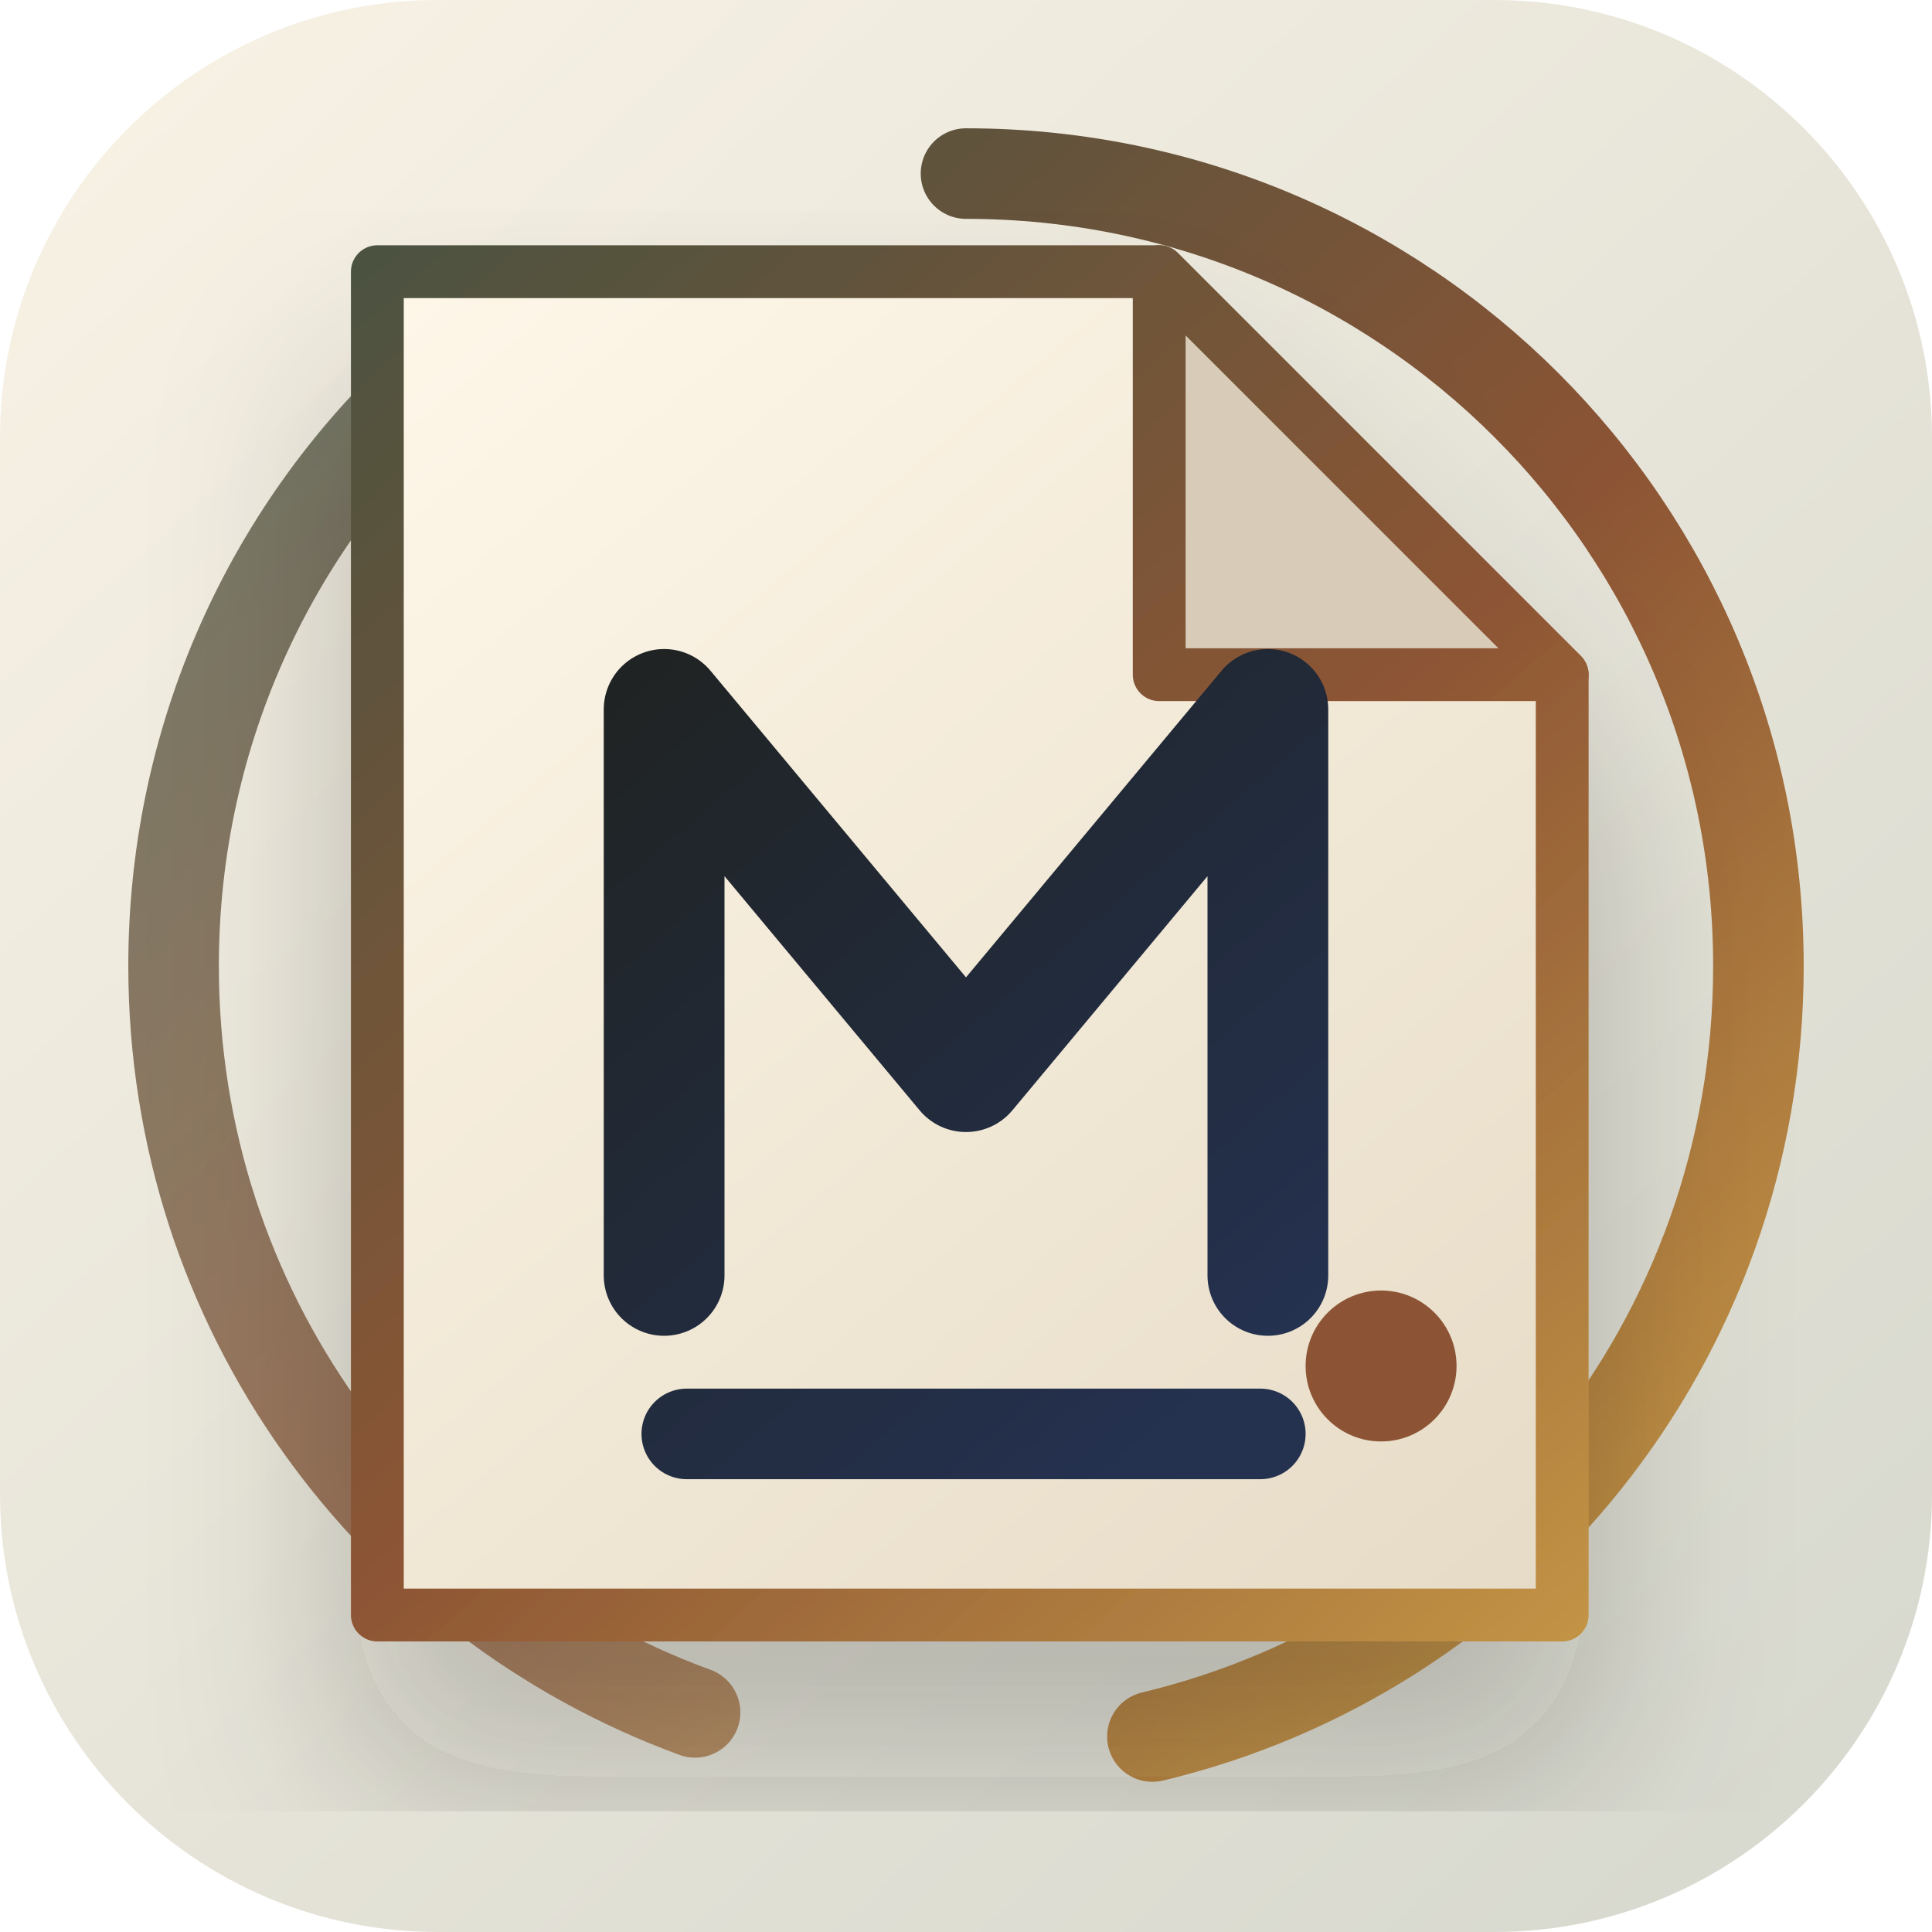
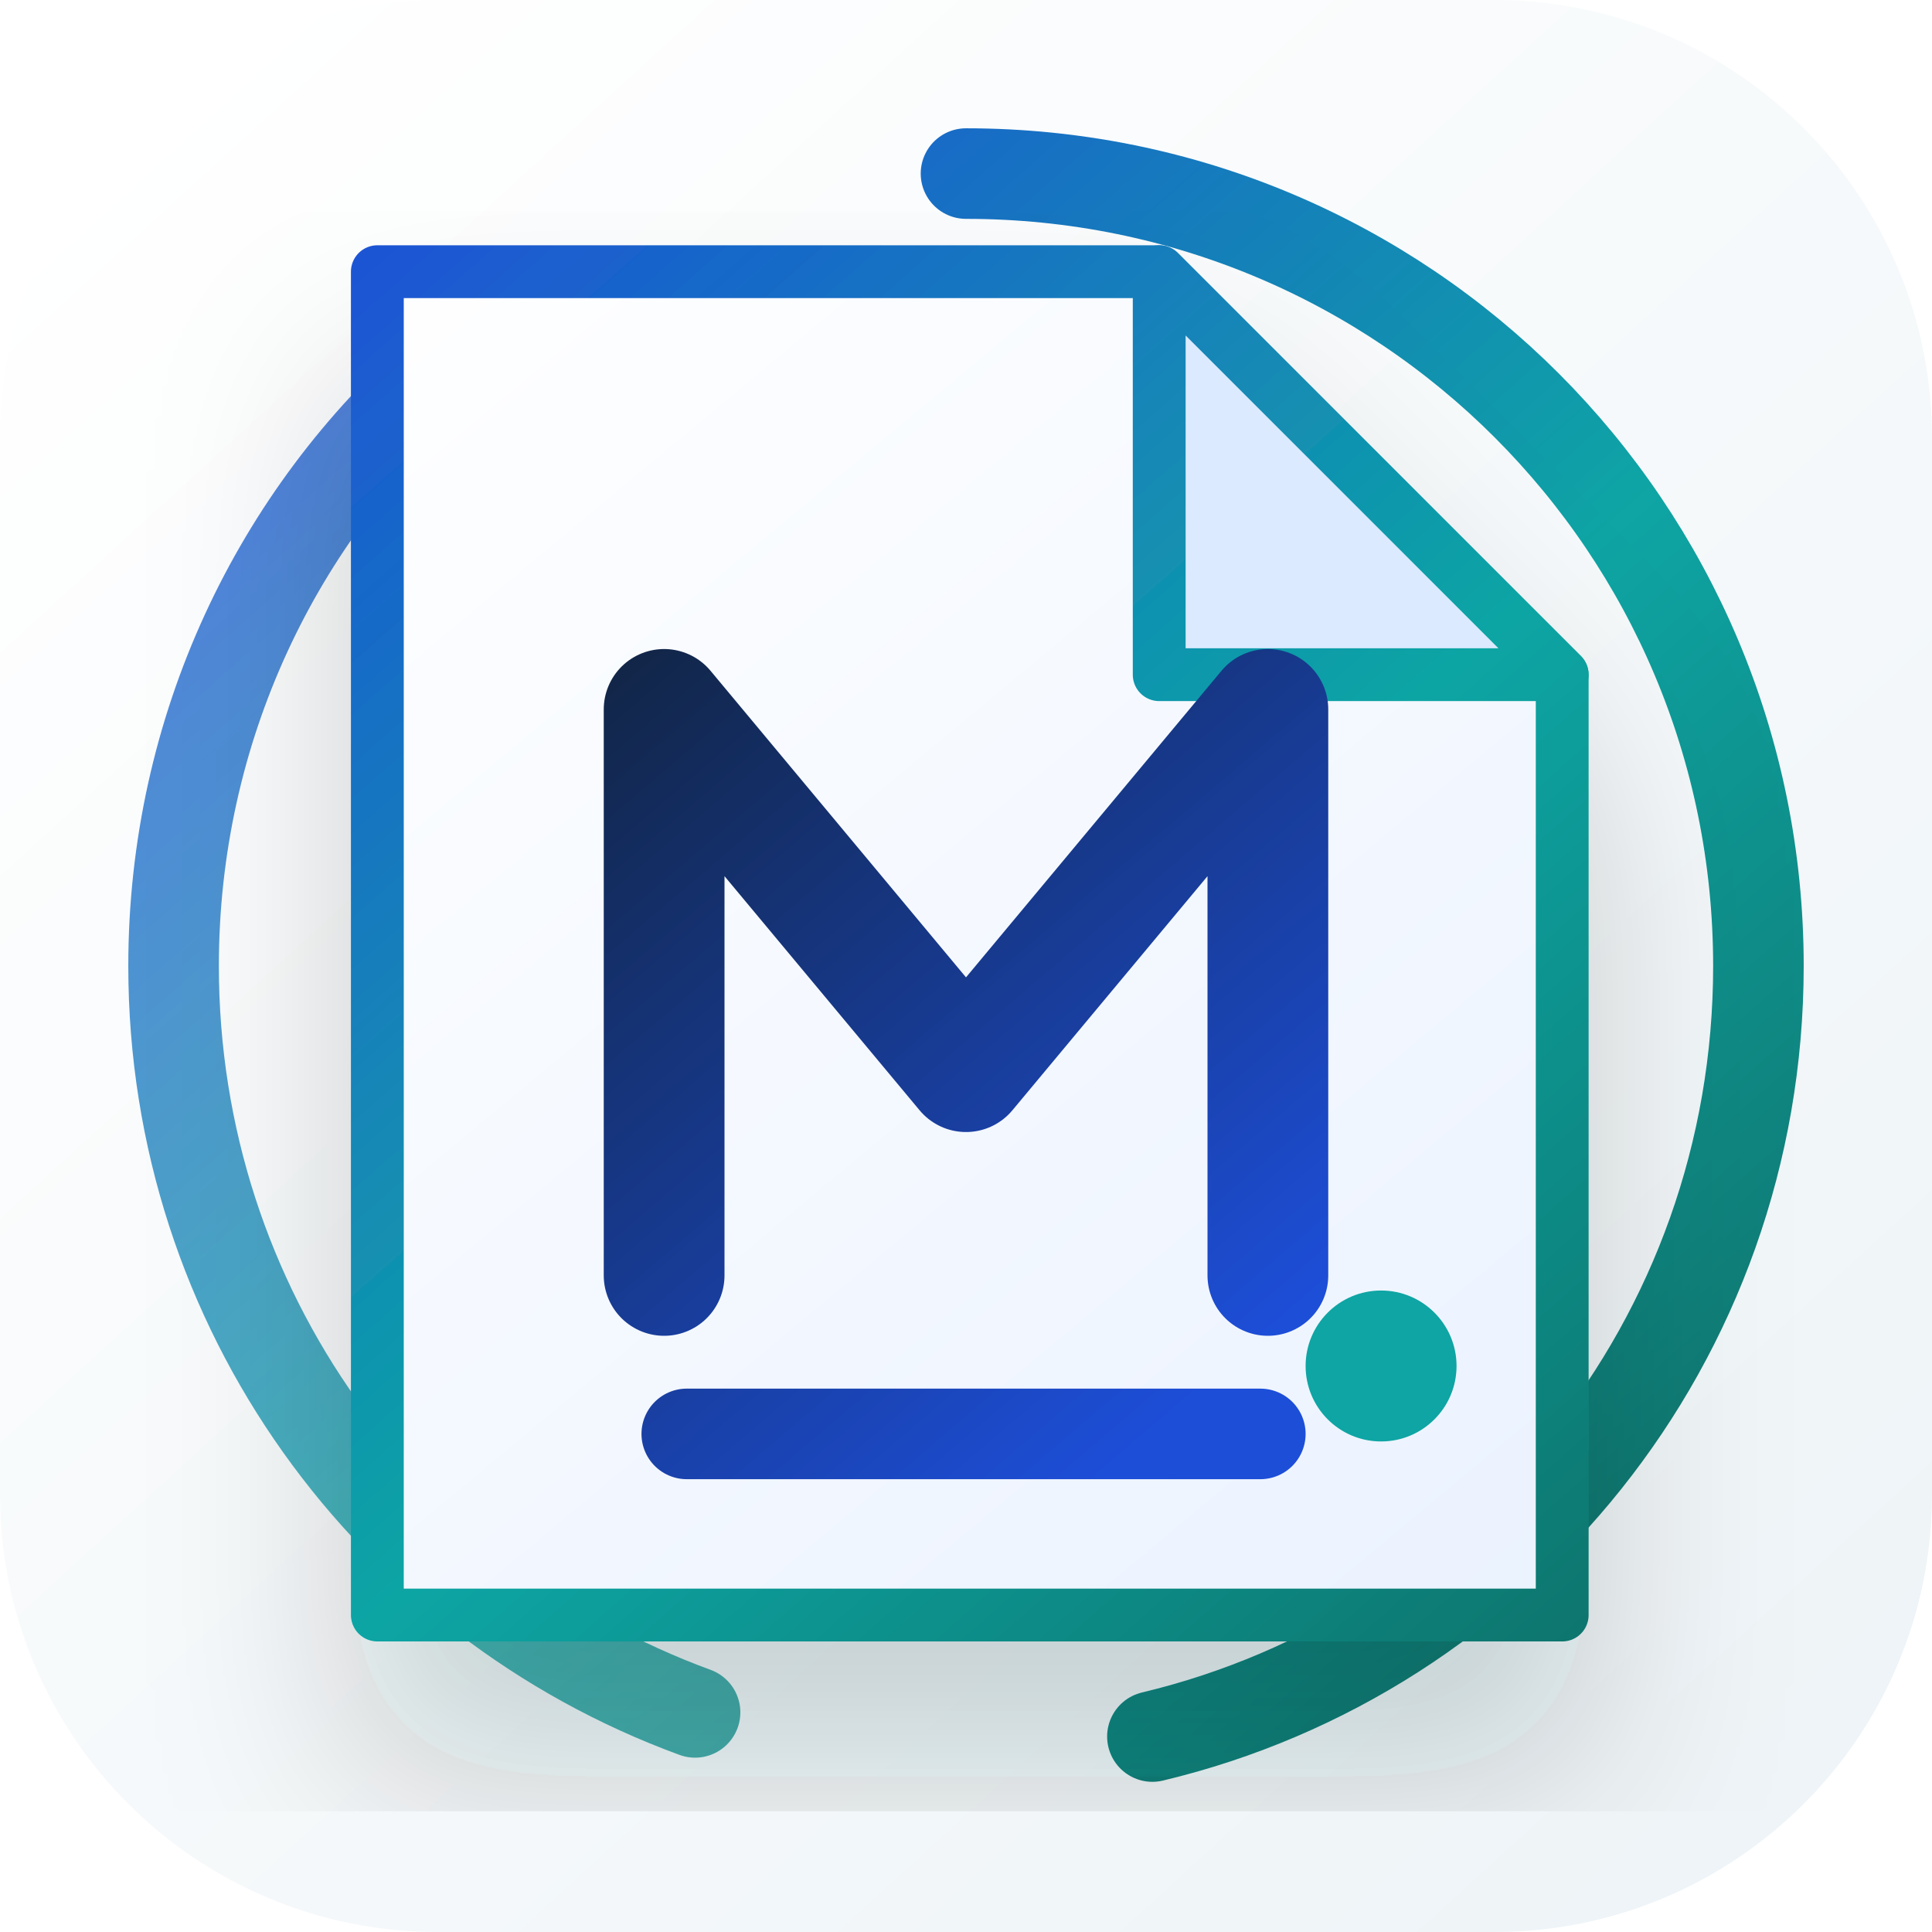
<svg xmlns="http://www.w3.org/2000/svg" viewBox="0 0 256 256" role="img" aria-labelledby="title desc">
  <defs>
    <linearGradient id="bg" x1="18" y1="12" x2="230" y2="244" gradientUnits="userSpaceOnUse">
-       <stop stop-color="#f7f1e4" />
-       <stop offset="1" stop-color="#d8d9cf" />
+       <stop stop-color="#ffffff" />
+       <stop offset="1" stop-color="#eef4f7" />
    </linearGradient>
    <linearGradient id="paper" x1="48" y1="31" x2="207" y2="222" gradientUnits="userSpaceOnUse">
-       <stop stop-color="#fff8ea" />
-       <stop offset="1" stop-color="#e5dac5" />
+       <stop stop-color="#ffffff" />
+       <stop offset="1" stop-color="#eaf2ff" />
    </linearGradient>
    <linearGradient id="ink" x1="77" y1="69" x2="169" y2="177" gradientUnits="userSpaceOnUse">
-       <stop stop-color="#1f211c" />
-       <stop offset="1" stop-color="#24314f" />
+       <stop stop-color="#102033" />
+       <stop offset="1" stop-color="#1d4ed8" />
    </linearGradient>
    <linearGradient id="earth" x1="39" y1="28" x2="207" y2="218" gradientUnits="userSpaceOnUse">
-       <stop stop-color="#465341" />
-       <stop offset=".56" stop-color="#8c5434" />
-       <stop offset="1" stop-color="#c29345" />
+       <stop stop-color="#1d4ed8" />
+       <stop offset=".58" stop-color="#0ea5a4" />
+       <stop offset="1" stop-color="#0f766e" />
    </linearGradient>
    <filter id="shadow" x="16" y="10" width="224" height="230" filterUnits="userSpaceOnUse" color-interpolation-filters="sRGB">
-       <feDropShadow dx="0" dy="18" stdDeviation="13" flood-color="#1f211c" flood-opacity=".22" />
+       <feDropShadow dx="0" dy="18" stdDeviation="13" flood-color="#102033" flood-opacity=".18" />
    </filter>
  </defs>
  <rect width="256" height="256" rx="58" fill="url(#bg)" />
  <path d="M128 23c58.1 0 105 46.9 105 105 0 49.7-34.2 91.1-80.3 102.1" fill="none" stroke="url(#earth)" stroke-width="12" stroke-linecap="round" />
  <path d="M92.1 226.9C51.7 212.1 23 173.5 23 128c0-31.4 13.7-59.8 35.7-79" fill="none" stroke="url(#earth)" stroke-width="12" stroke-linecap="round" opacity=".76" />
  <g filter="url(#shadow)">
-     <path d="M65 50h91.8L203 96.2V202H65z" fill="#e9dfcc" stroke="#5f6258" stroke-opacity=".34" stroke-width="4" stroke-linejoin="round" />
+     <path d="M65 50h91.8L203 96.2V202H65z" fill="#e5eef8" stroke="#102033" stroke-opacity=".18" stroke-width="4" stroke-linejoin="round" />
    <path d="M50 36h103.6L207 89.4V214H50z" fill="url(#paper)" stroke="url(#earth)" stroke-width="7" stroke-linejoin="round" />
-     <path d="M153.6 36v53.4H207z" fill="#d8ccb8" stroke="url(#earth)" stroke-width="7" stroke-linejoin="round" />
+     <path d="M153.6 36v53.4H207z" fill="#dbeafe" stroke="url(#earth)" stroke-width="7" stroke-linejoin="round" />
  </g>
  <path d="M88 169V94l40 48 40-48v75" fill="none" stroke="url(#ink)" stroke-width="16" stroke-linecap="round" stroke-linejoin="round" />
  <path d="M91 190h76" fill="none" stroke="url(#ink)" stroke-width="12" stroke-linecap="round" />
-   <circle cx="183" cy="181" r="10" fill="#8c5434" />
+   <circle cx="183" cy="181" r="10" fill="#0ea5a4" />
</svg>
